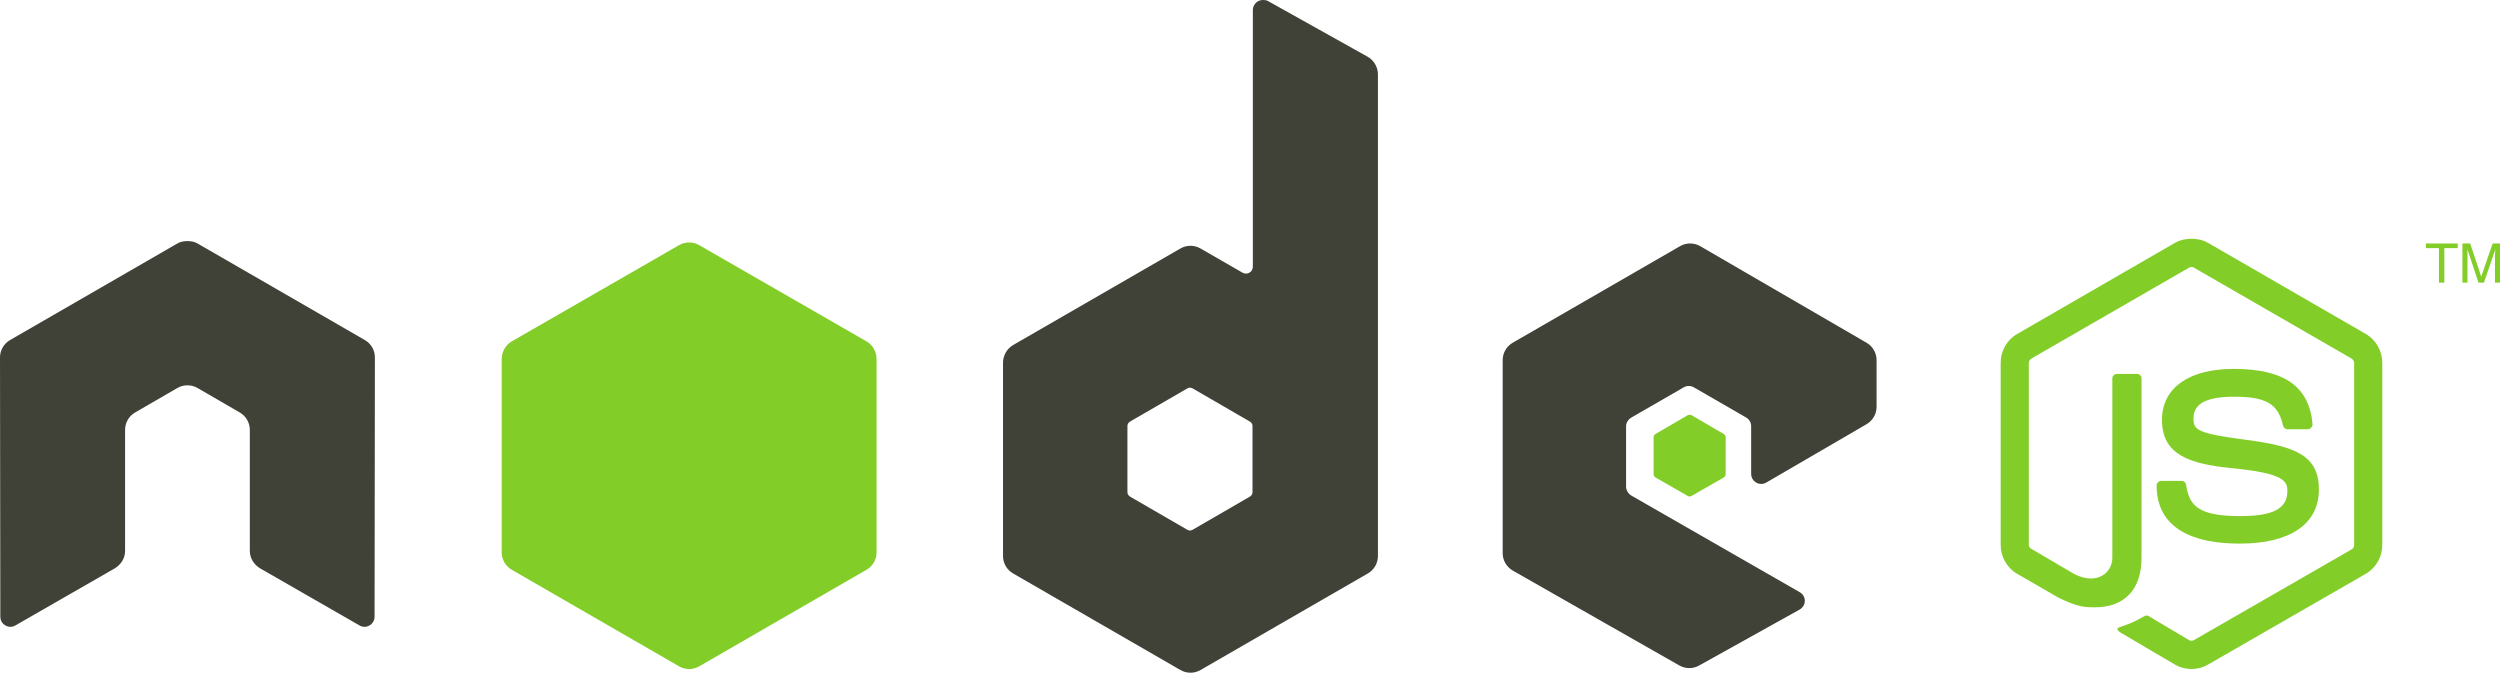
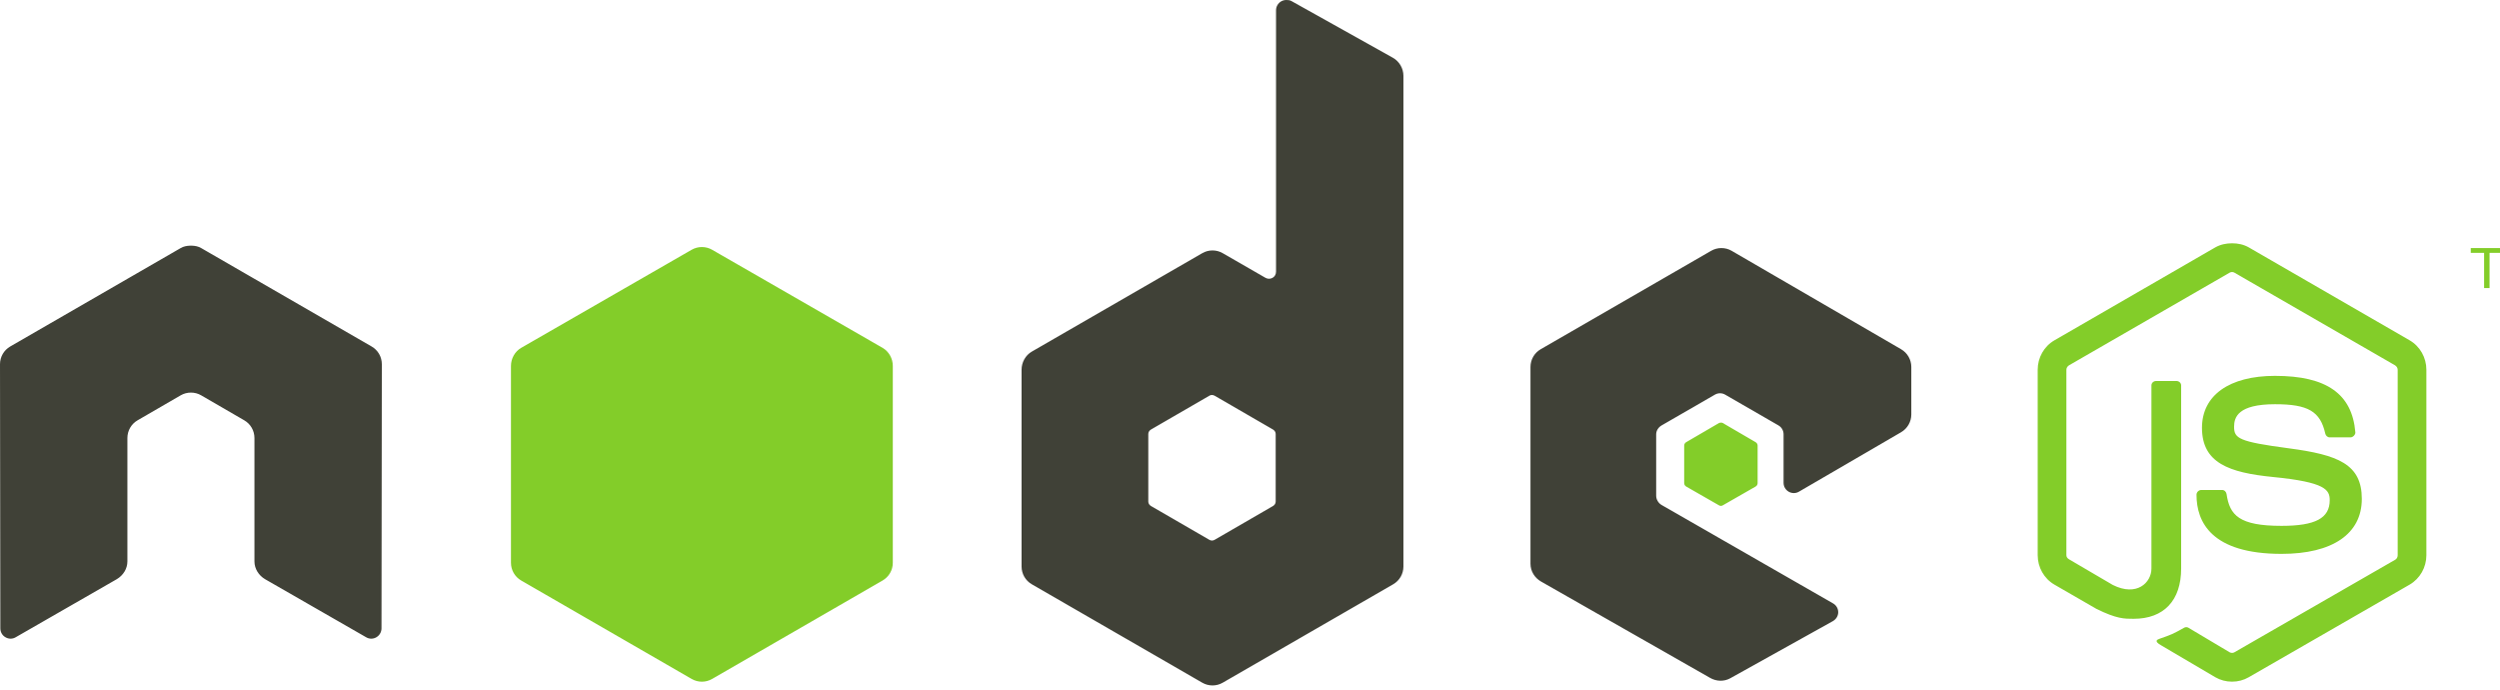
- <svg xmlns="http://www.w3.org/2000/svg" version="1.1" width="590.969" height="159.025" id="svg3030">
+ <svg xmlns="http://www.w3.org/2000/svg" version="1.1" width="580" height="160" id="svg3030">
  <defs id="defs3032" />
  <g transform="translate(-115.9442,-501.4213)" id="layer1">
    <path d="m 414.48,501.422 c -0.409,0.005 -0.824,0.103 -1.189,0.317 -0.73,0.428 -1.189,1.215 -1.189,2.061 l 0,60.643 c 0,0.596 -0.277,1.128 -0.793,1.427 -0.517,0.3 -1.147,0.3 -1.665,0 l -9.909,-5.708 c -1.476,-0.851 -3.28,-0.851 -4.756,0 L 355.423,582.992 c -1.479,0.853 -2.378,2.494 -2.378,4.201 l 0,45.66 c 0,1.706 0.901,3.268 2.378,4.122 l 39.556,22.83 c 1.479,0.853 3.277,0.853 4.756,0 l 39.556,-22.83 c 1.478,-0.855 2.378,-2.416 2.378,-4.122 l 0,-113.834 c 0,-1.732 -0.945,-3.357 -2.457,-4.201 l -23.544,-13.159 c -0.37,-0.206 -0.78,-0.242 -1.189,-0.238 z M 160.019,558.418 c -0.754,0.03 -1.463,0.162 -2.14,0.555 l -39.556,22.83 c -1.474,0.852 -2.378,2.404 -2.378,4.122 l 0.079,61.277 c 0,0.852 0.44,1.644 1.189,2.061 0.734,0.44 1.646,0.44 2.378,0 l 23.464,-13.476 c 1.486,-0.883 2.457,-2.419 2.457,-4.122 l 0,-28.617 c 0,-1.707 0.898,-3.274 2.378,-4.122 l 9.988,-5.787 c 0.745,-0.431 1.546,-0.634 2.378,-0.634 0.815,0 1.653,0.203 2.378,0.634 l 9.988,5.787 c 1.48,0.849 2.378,2.415 2.378,4.122 l 0,28.617 c 0,1.703 0.981,3.249 2.457,4.122 l 23.464,13.476 c 0.737,0.44 1.647,0.44 2.378,0 0.728,-0.418 1.189,-1.209 1.189,-2.061 l 0.079,-61.277 c 0,-1.718 -0.894,-3.27 -2.378,-4.122 L 162.635,558.973 c -0.669,-0.393 -1.381,-0.524 -2.14,-0.555 l -0.476,0 z m 355.453,0.555 c -0.826,-10e-4 -1.636,0.208 -2.378,0.634 l -39.556,22.83 c -1.478,0.853 -2.378,2.415 -2.378,4.122 l 0,45.66 c 0,1.717 0.967,3.274 2.457,4.122 l 39.239,22.355 c 1.449,0.827 3.218,0.889 4.677,0.079 l 23.781,-13.238 c 0.755,-0.419 1.265,-1.2 1.268,-2.061 0.005,-0.861 -0.444,-1.633 -1.189,-2.061 l -39.794,-22.83 c -0.745,-0.425 -1.268,-1.286 -1.268,-2.14 l 0,-14.269 c 0,-0.853 0.53,-1.635 1.268,-2.061 l 12.366,-7.135 c 0.736,-0.426 1.639,-0.426 2.378,0 l 12.366,7.135 c 0.739,0.426 1.189,1.208 1.189,2.061 l 0,11.257 c 0,0.854 0.45,1.635 1.189,2.061 0.742,0.427 1.639,0.429 2.378,0 l 23.702,-13.793 c 1.471,-0.855 2.378,-2.421 2.378,-4.122 l 0,-11.019 c 0,-1.702 -0.904,-3.268 -2.378,-4.122 l -39.319,-22.83 c -0.74,-0.429 -1.552,-0.633 -2.378,-0.634 z m -118.273,34.087 c 0.206,0 0.449,0.051 0.634,0.157 l 13.555,7.848 c 0.368,0.213 0.634,0.606 0.634,1.03 l 0,15.696 c 0,0.426 -0.264,0.819 -0.634,1.031 l -13.555,7.848 c -0.369,0.211 -0.82,0.211 -1.189,0 l -13.555,-7.848 c -0.369,-0.213 -0.634,-0.605 -0.634,-1.031 l 0,-15.696 c 0,-0.425 0.266,-0.816 0.634,-1.03 l 13.555,-7.847 c 0.185,-0.107 0.349,-0.157 0.555,-0.157 z" id="path22" style="fill:#404137;fill-opacity:1;fill-rule:evenodd;stroke:none" />
    <path d="m 633.983,557.863 c -1.371,0 -2.705,0.284 -3.884,0.951 l -37.337,21.562 c -2.416,1.391 -3.884,4.021 -3.884,6.817 l 0,43.045 c 0,2.795 1.468,5.422 3.884,6.817 l 9.75,5.628 c 4.737,2.335 6.484,2.299 8.641,2.299 7.014,0 11.019,-4.256 11.019,-11.653 l 0,-42.489 c 0,-0.601 -0.52,-1.031 -1.11,-1.031 l -4.677,0 c -0.599,0 -1.11,0.43 -1.11,1.031 l 0,42.489 c 0,3.279 -3.415,6.576 -8.958,3.805 l -10.147,-5.945 c -0.358,-0.195 -0.634,-0.54 -0.634,-0.951 l 0,-43.045 c 0,-0.409 0.273,-0.824 0.634,-1.03 l 37.258,-21.483 c 0.349,-0.2 0.764,-0.2 1.11,0 l 37.258,21.483 c 0.355,0.213 0.634,0.609 0.634,1.03 l 0,43.045 c 0,0.411 -0.206,0.832 -0.555,1.03 l -37.337,21.483 c -0.32,0.19 -0.761,0.19 -1.11,0 l -9.592,-5.708 c -0.285,-0.167 -0.675,-0.155 -0.951,0 -2.648,1.501 -3.145,1.675 -5.628,2.537 -0.612,0.213 -1.541,0.545 0.317,1.585 l 12.525,7.372 c 1.192,0.69 2.521,1.03 3.884,1.03 1.382,0 2.692,-0.34 3.884,-1.03 l 37.337,-21.483 c 2.416,-1.405 3.884,-4.022 3.884,-6.817 l 0,-43.045 c 0,-2.797 -1.468,-5.42 -3.884,-6.817 l -37.337,-21.562 c -1.17,-0.668 -2.513,-0.951 -3.884,-0.951 z M 278.847,558.735 c -0.824,0 -1.64,0.208 -2.378,0.634 l -39.556,22.751 c -1.479,0.852 -2.378,2.496 -2.378,4.201 l 0,45.66 c 0,1.707 0.9,3.268 2.378,4.122 l 39.556,22.83 c 1.479,0.854 3.277,0.854 4.756,0 l 39.556,-22.83 c 1.476,-0.854 2.378,-2.415 2.378,-4.122 l 0,-45.66 c 0,-1.708 -0.899,-3.349 -2.378,-4.201 l -39.556,-22.751 c -0.738,-0.426 -1.554,-0.634 -2.378,-0.634 z m 410.547,0.238 0,1.11 3.092,0 0,8.165 1.268,0 0,-8.165 3.171,0 0,-1.11 -7.531,0 z m 8.641,0 0,9.275 1.189,0 0,-5.47 c 0,-0.223 0.01,-0.568 0,-1.03 -0.015,-0.471 0,-0.881 0,-1.11 l 0,-0.238 2.616,7.848 1.268,0 2.695,-7.848 c 0,0.499 -0.067,0.981 -0.079,1.427 -0.005,0.434 0,0.759 0,0.951 l 0,5.47 1.189,0 0,-9.275 -1.744,0 -2.695,7.848 -2.616,-7.848 -1.823,0 z m -54.063,29.648 c -10.632,0 -16.964,4.525 -16.964,12.049 0,8.163 6.285,10.405 16.488,11.415 12.208,1.195 13.159,2.987 13.159,5.39 0,4.168 -3.323,5.945 -11.177,5.945 -9.868,0 -12.037,-2.463 -12.763,-7.372 -0.086,-0.526 -0.491,-0.951 -1.031,-0.951 l -4.836,0 c -0.596,0 -1.11,0.513 -1.11,1.11 0,6.283 3.418,13.714 19.739,13.714 11.815,0 18.629,-4.638 18.629,-12.763 0,-8.055 -5.505,-10.217 -16.964,-11.732 -11.58,-1.532 -12.683,-2.282 -12.683,-4.994 0,-2.239 0.935,-5.232 9.513,-5.232 7.661,0 10.492,1.652 11.653,6.818 0.101,0.486 0.53,0.872 1.031,0.872 l 4.836,0 c 0.298,0 0.587,-0.183 0.793,-0.396 0.203,-0.228 0.346,-0.486 0.317,-0.792 -0.748,-8.896 -6.681,-13.08 -18.629,-13.08 z m -128.578,10.86 c -0.158,0 -0.333,0 -0.476,0.079 l -7.61,4.439 c -0.285,0.162 -0.476,0.464 -0.476,0.793 l 0,8.72 c 0,0.328 0.19,0.629 0.476,0.793 l 7.61,4.36 c 0.285,0.165 0.59,0.165 0.872,0 l 7.61,-4.36 c 0.282,-0.162 0.476,-0.464 0.476,-0.793 l 0,-8.72 c 0,-0.328 -0.193,-0.629 -0.476,-0.793 l -7.61,-4.439 c -0.141,-0.084 -0.238,-0.079 -0.396,-0.079 z" id="path28" style="fill:#83cd29;fill-opacity:1;fill-rule:evenodd;stroke:none" />
  </g>
</svg>
